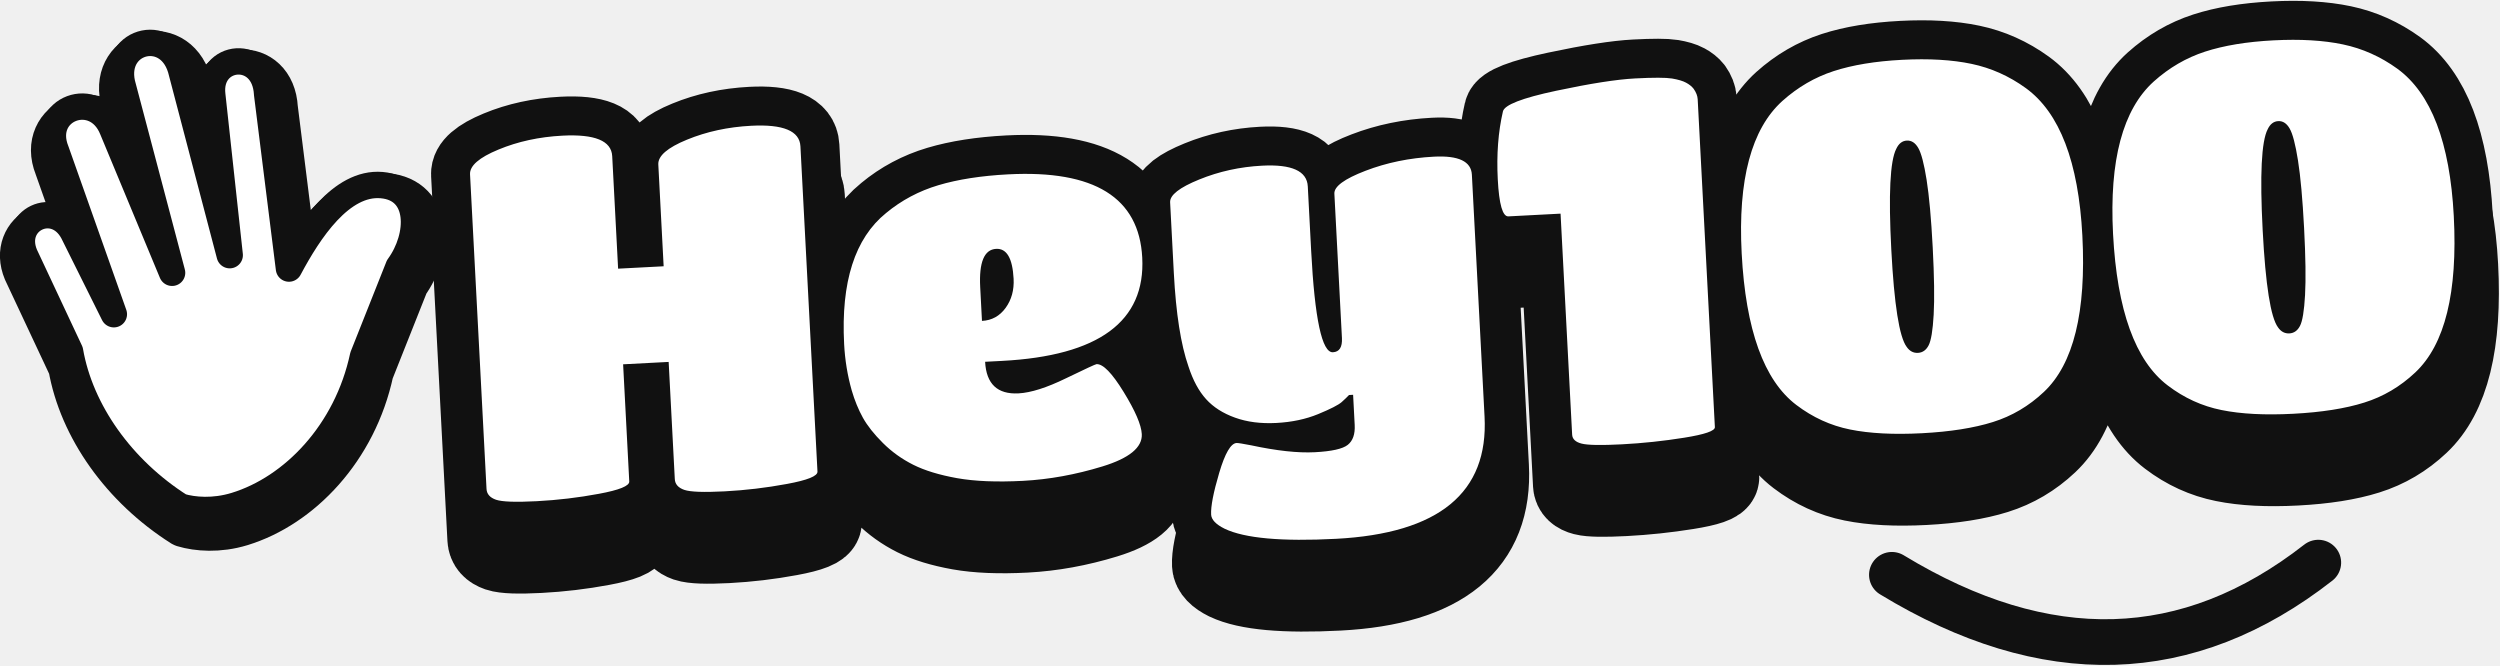
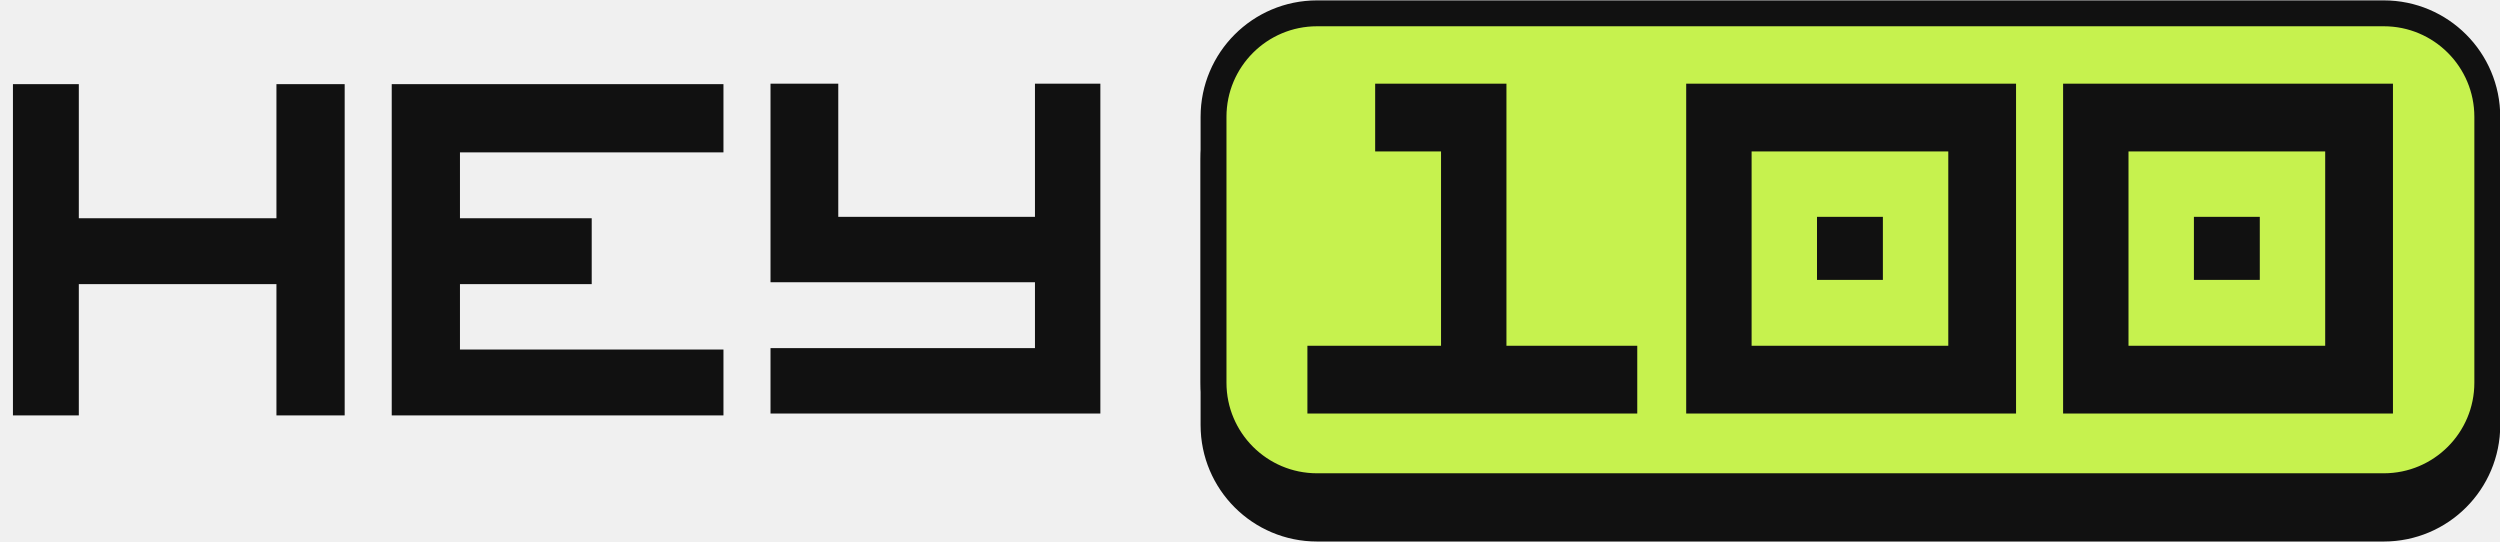
- <svg xmlns="http://www.w3.org/2000/svg" viewBox="16.25 -1.25 449.00 119.50" width="449.00" height="119.50">
-   <g transform="rotate(-3 229.9 46)">
-     <g transform="rotate(-14 46 38.5) translate(0 -8.85) scale(0.6765) translate(24 6)">
-       <path d="M30 124 C 18 110, 12 92, 14 76 L 10 48 C 9 38, 22 36, 24 46 L 28 70 L 26 24 C 25 12, 41 11, 42 23 L 46 64 L 48 12 C 49 0, 65 1, 64 14 L 62 64 L 70 22 C 72 11, 87 14, 84 26 L 76 72 C 84 64, 96 54, 106 58 C 116 62, 112 74, 104 80 L 88 100 C 78 118, 60 128, 44 128 C 38 128, 33 126, 30 124 Z" transform="translate(0,4)" fill="#111111" stroke="#111111" stroke-width="14" stroke-linejoin="round" />
-       <path d="M30 124 C 18 110, 12 92, 14 76 L 10 48 C 9 38, 22 36, 24 46 L 28 70 L 26 24 C 25 12, 41 11, 42 23 L 46 64 L 48 12 C 49 0, 65 1, 64 14 L 62 64 L 70 22 C 72 11, 87 14, 84 26 L 76 72 C 84 64, 96 54, 106 58 C 116 62, 112 74, 104 80 L 88 100 C 78 118, 60 128, 44 128 C 38 128, 33 126, 30 124 Z" fill="#FFFFFF" stroke="#111111" stroke-width="7" stroke-linejoin="round" />
-     </g>
-     <path d="M127.35 79.90Q127.35 81.10 121.78 81.83Q116.22 82.57 110.56 82.57Q104.90 82.57 103.29 81.93Q101.68 81.28 101.68 79.90L101.68 79.90L101.68 23.32Q101.68 21.02 107.02 19.14Q112.35 17.25 118.61 17.25L118.61 17.25Q127.35 17.25 127.35 21.39L127.35 21.39L127.35 41.63L135.54 41.63L135.54 23.32Q135.54 21.02 140.92 19.14Q146.30 17.25 152.56 17.25L152.56 17.25Q161.20 17.25 161.20 21.39L161.20 21.39L161.20 79.90Q161.20 81.10 155.59 81.83Q149.98 82.57 144.37 82.57Q138.76 82.57 137.15 81.93Q135.54 81.28 135.54 79.90L135.54 79.90L135.54 58.83L127.35 58.83L127.35 79.90ZM195.34 61.78L192.30 61.78Q192.30 67.76 198.00 67.76L198.00 67.76Q201.32 67.76 206.65 65.50Q211.99 63.25 212.26 63.25L212.26 63.25Q214.01 63.25 216.86 68.49Q219.72 73.74 219.72 76.22L219.72 76.22Q219.72 79.81 212.36 81.65Q205.00 83.49 197.96 83.49Q190.92 83.49 186.18 82.39Q181.44 81.28 178.45 79.58Q175.46 77.88 173.21 75.39Q170.96 72.91 169.85 70.66Q168.75 68.40 168.10 65.64L168.10 65.64Q167.18 61.59 167.18 57.27L167.18 57.27Q167.18 40.53 175.92 34.18L175.92 34.18Q180.25 30.96 185.58 29.67Q190.92 28.38 198.19 28.38L198.19 28.38Q221.46 28.38 221.46 44.57L221.46 44.57Q221.46 61.78 195.34 61.78L195.34 61.78ZM192.12 48.35L192.12 48.35L192.12 54.42Q194.78 54.42 196.49 52.30Q198.19 50.19 198.19 47.15L198.19 47.15Q198.19 41.63 195.34 41.63L195.34 41.63Q192.12 41.63 192.12 48.35ZM257.99 76.59L257.99 76.59L257.99 71.16L257.25 71.16Q256.79 71.62 255.87 72.36Q254.95 73.09 251.55 74.29Q248.14 75.49 243.96 75.49Q239.77 75.49 236.60 74.15Q233.42 72.82 231.58 70.56Q229.74 68.31 228.73 64.54L228.73 64.54Q226.98 58.56 226.98 47.61L226.98 47.61L226.98 34.91Q226.98 32.98 232.41 31.10Q237.84 29.21 243.82 29.21L243.82 29.21Q251.82 29.21 251.82 33.35L251.82 33.35L251.82 44.94Q251.82 63.34 254.77 63.34L254.77 63.34Q256.52 63.34 256.52 60.86L256.52 60.86L256.52 34.91Q256.52 32.98 262.31 31.10Q268.11 29.21 274.73 29.21Q281.36 29.21 281.36 32.80L281.36 32.80L281.36 76.31Q281.36 96.83 253.57 96.83L253.57 96.83Q238.94 96.83 233.70 93.98L233.70 93.98Q231.40 92.69 231.40 91.31L231.40 91.31Q231.40 89.10 233.24 83.90Q235.08 78.71 236.64 78.71L236.64 78.71Q237.01 78.71 239.22 79.26L239.22 79.26Q246.03 81.10 250.58 81.10Q255.14 81.10 256.56 80.09Q257.99 79.07 257.99 76.59ZM322.57 80.36Q322.57 81.37 316.96 81.97Q311.35 82.57 305.74 82.57Q300.12 82.57 298.51 82.06Q296.90 81.56 296.90 80.36L296.90 80.36L296.90 40.62L287.52 40.62Q285.96 40.62 285.96 33.90Q285.96 27.19 287.52 21.76L287.52 21.76Q287.98 20.01 297.27 18.54Q306.56 17.07 311.53 17.07Q316.50 17.07 318.16 17.43Q319.81 17.80 320.64 18.31Q321.47 18.81 321.93 19.46L321.93 19.46Q322.57 20.47 322.57 21.39L322.57 21.39L322.57 80.36ZM372.48 82.06Q367.28 83.40 359.65 83.40Q352.01 83.40 346.81 82.06Q341.62 80.73 337.38 77.14L337.38 77.14Q329.01 70.06 329.01 49.45L329.01 49.45Q329.01 29.58 337.75 22.49L337.75 22.49Q342.08 19.00 347.23 17.62Q352.38 16.24 359.60 16.24Q366.82 16.24 372.02 17.62Q377.22 19.00 381.54 22.49L381.54 22.49Q390.28 29.58 390.28 49.45L390.28 49.45Q390.28 70.06 381.91 77.14L381.91 77.14Q377.68 80.73 372.48 82.06ZM357.72 67.76L357.72 67.76Q358.45 68.95 359.69 68.95Q360.94 68.95 361.67 67.71Q362.41 66.47 362.87 62.24Q363.33 58.01 363.33 50.19Q363.33 42.37 362.87 38.00Q362.41 33.63 361.67 32.20Q360.94 30.77 359.69 30.77Q358.45 30.77 357.72 32.15L357.72 32.15Q355.88 35.28 355.88 50.19L355.88 50.19Q355.88 65.00 357.72 67.76ZM439.27 82.06Q434.08 83.40 426.44 83.40Q418.80 83.40 413.61 82.06Q408.41 80.73 404.18 77.14L404.18 77.14Q395.80 70.06 395.80 49.45L395.80 49.45Q395.80 29.58 404.54 22.49L404.54 22.49Q408.87 19.00 414.02 17.62Q419.17 16.24 426.39 16.24Q433.62 16.24 438.81 17.62Q444.01 19.00 448.34 22.49L448.34 22.49Q457.08 29.58 457.08 49.45L457.08 49.45Q457.08 70.06 448.70 77.14L448.70 77.14Q444.47 80.73 439.27 82.06ZM424.51 67.76L424.51 67.76Q425.24 68.95 426.49 68.95Q427.73 68.95 428.46 67.71Q429.20 66.47 429.66 62.24Q430.12 58.01 430.12 50.19Q430.12 42.37 429.66 38.00Q429.20 33.63 428.46 32.20Q427.73 30.77 426.49 30.77Q425.24 30.77 424.51 32.15L424.51 32.15Q422.67 35.28 422.67 50.19L422.67 50.19Q422.67 65.00 424.51 67.76Z" transform="translate(0,9)" fill="#111111" stroke="#111111" stroke-width="15" stroke-linejoin="round" />
-     <path d="M127.35 79.90Q127.35 81.10 121.78 81.83Q116.22 82.57 110.56 82.57Q104.90 82.57 103.29 81.93Q101.68 81.28 101.68 79.90L101.68 79.90L101.68 23.32Q101.68 21.02 107.02 19.14Q112.35 17.25 118.61 17.25L118.61 17.25Q127.35 17.25 127.35 21.39L127.35 21.39L127.35 41.63L135.54 41.63L135.54 23.32Q135.54 21.02 140.92 19.14Q146.30 17.25 152.56 17.25L152.56 17.25Q161.20 17.25 161.20 21.39L161.20 21.39L161.20 79.90Q161.20 81.10 155.59 81.83Q149.98 82.57 144.37 82.57Q138.76 82.57 137.15 81.93Q135.54 81.28 135.54 79.90L135.54 79.90L135.54 58.83L127.35 58.83L127.35 79.90ZM195.34 61.78L192.30 61.78Q192.30 67.76 198.00 67.76L198.00 67.76Q201.32 67.76 206.65 65.50Q211.99 63.25 212.26 63.25L212.26 63.25Q214.01 63.25 216.86 68.49Q219.72 73.74 219.72 76.22L219.72 76.22Q219.72 79.81 212.36 81.65Q205.00 83.49 197.96 83.49Q190.92 83.49 186.18 82.39Q181.44 81.28 178.45 79.58Q175.46 77.88 173.21 75.39Q170.96 72.91 169.85 70.66Q168.75 68.40 168.10 65.64L168.10 65.64Q167.18 61.59 167.18 57.27L167.18 57.27Q167.18 40.53 175.92 34.18L175.92 34.18Q180.25 30.96 185.58 29.67Q190.92 28.38 198.19 28.38L198.19 28.38Q221.46 28.38 221.46 44.57L221.46 44.57Q221.46 61.78 195.34 61.78L195.34 61.78ZM192.12 48.35L192.12 48.35L192.12 54.42Q194.78 54.42 196.49 52.30Q198.19 50.19 198.19 47.15L198.19 47.15Q198.19 41.63 195.34 41.63L195.34 41.63Q192.12 41.63 192.12 48.35ZM257.99 76.59L257.99 76.59L257.99 71.16L257.25 71.16Q256.79 71.62 255.87 72.36Q254.95 73.09 251.55 74.29Q248.14 75.49 243.96 75.49Q239.77 75.49 236.60 74.15Q233.42 72.82 231.58 70.56Q229.74 68.31 228.73 64.54L228.73 64.54Q226.98 58.56 226.98 47.61L226.98 47.61L226.98 34.91Q226.98 32.98 232.41 31.10Q237.84 29.21 243.82 29.21L243.82 29.21Q251.82 29.21 251.82 33.35L251.82 33.35L251.82 44.94Q251.82 63.34 254.77 63.34L254.77 63.34Q256.52 63.34 256.52 60.86L256.52 60.86L256.52 34.91Q256.52 32.98 262.31 31.10Q268.11 29.21 274.73 29.21Q281.36 29.21 281.36 32.80L281.36 32.80L281.36 76.31Q281.36 96.83 253.57 96.83L253.57 96.83Q238.94 96.83 233.70 93.98L233.70 93.98Q231.40 92.69 231.40 91.31L231.40 91.31Q231.40 89.10 233.24 83.90Q235.08 78.71 236.64 78.71L236.64 78.71Q237.01 78.71 239.22 79.26L239.22 79.26Q246.03 81.10 250.58 81.10Q255.14 81.10 256.56 80.09Q257.99 79.07 257.99 76.59ZM322.57 80.36Q322.57 81.37 316.96 81.97Q311.35 82.57 305.74 82.57Q300.12 82.57 298.51 82.06Q296.90 81.56 296.90 80.36L296.90 80.36L296.90 40.62L287.52 40.62Q285.96 40.62 285.96 33.90Q285.96 27.19 287.52 21.76L287.52 21.76Q287.98 20.01 297.27 18.54Q306.56 17.07 311.53 17.07Q316.50 17.07 318.16 17.43Q319.81 17.80 320.64 18.31Q321.47 18.81 321.93 19.46L321.93 19.46Q322.57 20.47 322.57 21.39L322.57 21.39L322.57 80.36ZM372.48 82.06Q367.28 83.40 359.65 83.40Q352.01 83.40 346.81 82.06Q341.62 80.73 337.38 77.14L337.38 77.14Q329.01 70.06 329.01 49.45L329.01 49.45Q329.01 29.58 337.75 22.49L337.75 22.49Q342.08 19.00 347.23 17.62Q352.38 16.24 359.60 16.24Q366.82 16.24 372.02 17.62Q377.22 19.00 381.54 22.49L381.54 22.49Q390.28 29.58 390.28 49.45L390.28 49.45Q390.28 70.06 381.91 77.14L381.91 77.14Q377.68 80.73 372.48 82.06ZM357.72 67.76L357.72 67.76Q358.45 68.95 359.69 68.95Q360.94 68.95 361.67 67.71Q362.41 66.47 362.87 62.24Q363.33 58.01 363.33 50.19Q363.33 42.37 362.87 38.00Q362.41 33.63 361.67 32.20Q360.94 30.77 359.69 30.77Q358.45 30.77 357.72 32.15L357.72 32.15Q355.88 35.28 355.88 50.19L355.88 50.19Q355.88 65.00 357.72 67.76ZM439.27 82.06Q434.08 83.40 426.44 83.40Q418.80 83.40 413.61 82.06Q408.41 80.73 404.18 77.14L404.18 77.14Q395.80 70.06 395.80 49.45L395.80 49.45Q395.80 29.58 404.54 22.49L404.54 22.49Q408.87 19.00 414.02 17.62Q419.17 16.24 426.39 16.24Q433.62 16.24 438.81 17.62Q444.01 19.00 448.34 22.49L448.34 22.49Q457.08 29.58 457.08 49.45L457.08 49.45Q457.08 70.06 448.70 77.14L448.70 77.14Q444.47 80.73 439.27 82.06ZM424.51 67.76L424.51 67.76Q425.24 68.95 426.49 68.95Q427.73 68.95 428.46 67.71Q429.20 66.47 429.66 62.24Q430.12 58.01 430.12 50.19Q430.12 42.37 429.66 38.00Q429.20 33.63 428.46 32.20Q427.73 30.77 426.49 30.77Q425.24 30.77 424.51 32.15L424.51 32.15Q422.67 35.28 422.67 50.19L422.67 50.19Q422.67 65.00 424.51 67.76Z" fill="#111111" stroke="#111111" stroke-width="14" stroke-linejoin="round" />
-     <path d="M127.35 79.90Q127.35 81.10 121.78 81.83Q116.22 82.57 110.56 82.57Q104.90 82.57 103.29 81.93Q101.68 81.28 101.68 79.90L101.68 79.90L101.68 23.32Q101.68 21.02 107.02 19.14Q112.35 17.25 118.61 17.25L118.61 17.25Q127.35 17.25 127.35 21.39L127.35 21.39L127.35 41.63L135.54 41.63L135.54 23.32Q135.54 21.02 140.92 19.14Q146.30 17.25 152.56 17.25L152.56 17.25Q161.20 17.25 161.20 21.39L161.20 21.39L161.20 79.90Q161.20 81.10 155.59 81.83Q149.98 82.57 144.37 82.57Q138.76 82.57 137.15 81.93Q135.54 81.28 135.54 79.90L135.54 79.90L135.54 58.83L127.35 58.83L127.35 79.90ZM195.34 61.78L192.30 61.78Q192.30 67.76 198.00 67.76L198.00 67.76Q201.32 67.76 206.65 65.50Q211.99 63.25 212.26 63.25L212.26 63.25Q214.01 63.25 216.86 68.49Q219.72 73.74 219.72 76.22L219.72 76.22Q219.72 79.81 212.36 81.65Q205.00 83.49 197.96 83.49Q190.92 83.49 186.18 82.39Q181.44 81.28 178.45 79.58Q175.46 77.88 173.21 75.39Q170.96 72.91 169.85 70.66Q168.75 68.40 168.10 65.64L168.10 65.64Q167.18 61.59 167.18 57.27L167.18 57.27Q167.18 40.53 175.92 34.18L175.92 34.18Q180.25 30.96 185.58 29.67Q190.92 28.38 198.19 28.38L198.19 28.38Q221.46 28.38 221.46 44.57L221.46 44.57Q221.46 61.78 195.34 61.78L195.34 61.78ZM192.12 48.35L192.12 48.35L192.12 54.42Q194.78 54.42 196.49 52.30Q198.19 50.19 198.19 47.15L198.19 47.15Q198.19 41.63 195.34 41.63L195.34 41.63Q192.12 41.63 192.12 48.35ZM257.99 76.59L257.99 76.59L257.99 71.16L257.25 71.16Q256.79 71.62 255.87 72.36Q254.95 73.09 251.55 74.29Q248.14 75.49 243.96 75.49Q239.77 75.49 236.60 74.15Q233.42 72.82 231.58 70.56Q229.74 68.31 228.73 64.54L228.73 64.54Q226.98 58.56 226.98 47.61L226.98 47.61L226.98 34.91Q226.98 32.98 232.41 31.10Q237.84 29.21 243.82 29.21L243.82 29.21Q251.82 29.21 251.82 33.35L251.82 33.35L251.82 44.94Q251.82 63.34 254.77 63.34L254.77 63.34Q256.52 63.34 256.52 60.86L256.52 60.86L256.52 34.91Q256.52 32.98 262.31 31.10Q268.11 29.21 274.73 29.21Q281.36 29.21 281.36 32.80L281.36 32.80L281.36 76.31Q281.36 96.83 253.57 96.83L253.57 96.83Q238.94 96.83 233.70 93.98L233.70 93.98Q231.40 92.69 231.40 91.31L231.40 91.31Q231.40 89.10 233.24 83.90Q235.08 78.71 236.64 78.71L236.64 78.71Q237.01 78.71 239.22 79.26L239.22 79.26Q246.03 81.10 250.58 81.10Q255.14 81.10 256.56 80.09Q257.99 79.07 257.99 76.59ZM322.57 80.36Q322.57 81.37 316.96 81.97Q311.35 82.57 305.74 82.57Q300.12 82.57 298.51 82.06Q296.90 81.56 296.90 80.36L296.90 80.36L296.90 40.62L287.52 40.62Q285.96 40.62 285.96 33.90Q285.96 27.19 287.52 21.76L287.52 21.76Q287.98 20.01 297.27 18.54Q306.56 17.07 311.53 17.07Q316.50 17.07 318.16 17.43Q319.81 17.80 320.64 18.31Q321.47 18.81 321.93 19.46L321.93 19.46Q322.57 20.47 322.57 21.39L322.57 21.39L322.57 80.36ZM372.48 82.06Q367.28 83.40 359.65 83.40Q352.01 83.40 346.81 82.06Q341.62 80.73 337.38 77.14L337.38 77.14Q329.01 70.06 329.01 49.45L329.01 49.45Q329.01 29.58 337.75 22.49L337.75 22.49Q342.08 19.00 347.23 17.62Q352.38 16.24 359.60 16.24Q366.82 16.24 372.02 17.62Q377.22 19.00 381.54 22.49L381.54 22.49Q390.28 29.58 390.28 49.45L390.28 49.45Q390.28 70.06 381.91 77.14L381.91 77.14Q377.68 80.73 372.48 82.06ZM357.72 67.76L357.72 67.76Q358.45 68.95 359.69 68.95Q360.94 68.95 361.67 67.71Q362.41 66.47 362.87 62.24Q363.33 58.01 363.33 50.19Q363.33 42.37 362.87 38.00Q362.41 33.63 361.67 32.20Q360.94 30.77 359.69 30.77Q358.45 30.77 357.72 32.15L357.72 32.15Q355.88 35.28 355.88 50.19L355.88 50.19Q355.88 65.00 357.72 67.76ZM439.27 82.06Q434.08 83.40 426.44 83.40Q418.80 83.40 413.61 82.06Q408.41 80.73 404.18 77.14L404.18 77.14Q395.80 70.06 395.80 49.45L395.80 49.45Q395.80 29.58 404.54 22.49L404.54 22.49Q408.87 19.00 414.02 17.62Q419.17 16.24 426.39 16.24Q433.62 16.24 438.81 17.62Q444.01 19.00 448.34 22.49L448.34 22.49Q457.08 29.58 457.08 49.45L457.08 49.45Q457.08 70.06 448.70 77.14L448.70 77.14Q444.47 80.73 439.27 82.06ZM424.51 67.76L424.51 67.76Q425.24 68.95 426.49 68.95Q427.73 68.95 428.46 67.71Q429.20 66.47 429.66 62.24Q430.12 58.01 430.12 50.19Q430.12 42.37 429.66 38.00Q429.20 33.63 428.46 32.20Q427.73 30.77 426.49 30.77Q425.24 30.77 424.51 32.15L424.51 32.15Q422.67 35.28 422.67 50.19L422.67 50.19Q422.67 65.00 424.51 67.76Z" fill="#FFFFFF" />
-     <g transform="translate(347.46 103.04) scale(0.9118)">
-       <path d="M6 6 Q50 36 90 8" fill="none" stroke="#111111" stroke-width="9" stroke-linecap="round" />
-     </g>
-   </g>
+ <svg xmlns="http://www.w3.org/2000/svg" viewBox="0 0 531.3 115.0" width="531" height="115" role="img" aria-label="Hey100">
+   <path d="M16.75 88.25L2.75 88.25L2.75 17.85L16.75 17.85L16.75 46.35L58.75 46.35L58.75 17.85L73.25 17.85L73.25 88.25L58.75 88.25L58.75 60.35L16.75 60.35L16.75 88.25ZM153.75 88.25L83.25 88.25L83.25 17.85L153.75 17.85L153.75 32.35L97.75 32.35L97.75 46.35L125.75 46.35L125.75 60.35L97.75 60.35L97.75 74.25L153.75 74.25L153.75 88.25ZM219.95 59.95L163.75 59.95L163.75 17.75L178.15 17.75L178.15 46.05L219.95 46.05L219.95 17.75L233.85 17.75L233.85 87.85L163.75 87.85L163.75 73.95L219.95 73.95L219.95 59.95Z" fill="#111111" />
+   <rect x="257.9" y="11.8" width="270.7" height="100.5" rx="22" fill="#111111" stroke="#111111" stroke-width="5.5" />
+   <rect x="257.9" y="2.8" width="270.7" height="100.5" rx="22" fill="#C6F24E" stroke="#111111" stroke-width="5.5" />
+   <path d="M306.25 32.15L292.25 32.15L292.25 17.75L320.15 17.75L320.15 73.45L347.95 73.45L347.95 87.85L277.85 87.85L277.85 73.45L306.25 73.45L306.25 32.15ZM400.15 59.45L386.15 59.45L386.15 46.05L400.15 46.05L400.15 59.45ZM372.25 73.45L414.05 73.45L414.05 32.15L372.25 32.15L372.25 73.45ZM428.45 87.85L358.35 87.85L358.35 17.75L428.45 17.75L428.45 87.85ZM480.25 59.45L466.25 59.45L466.25 46.05L480.25 46.05L480.25 59.45ZM452.35 73.45L494.15 73.45L494.15 32.15L452.35 32.15L452.35 73.45ZM508.55 87.85L438.45 87.85L438.45 17.75L508.55 17.75L508.55 87.85Z" fill="#111111" />
</svg>
